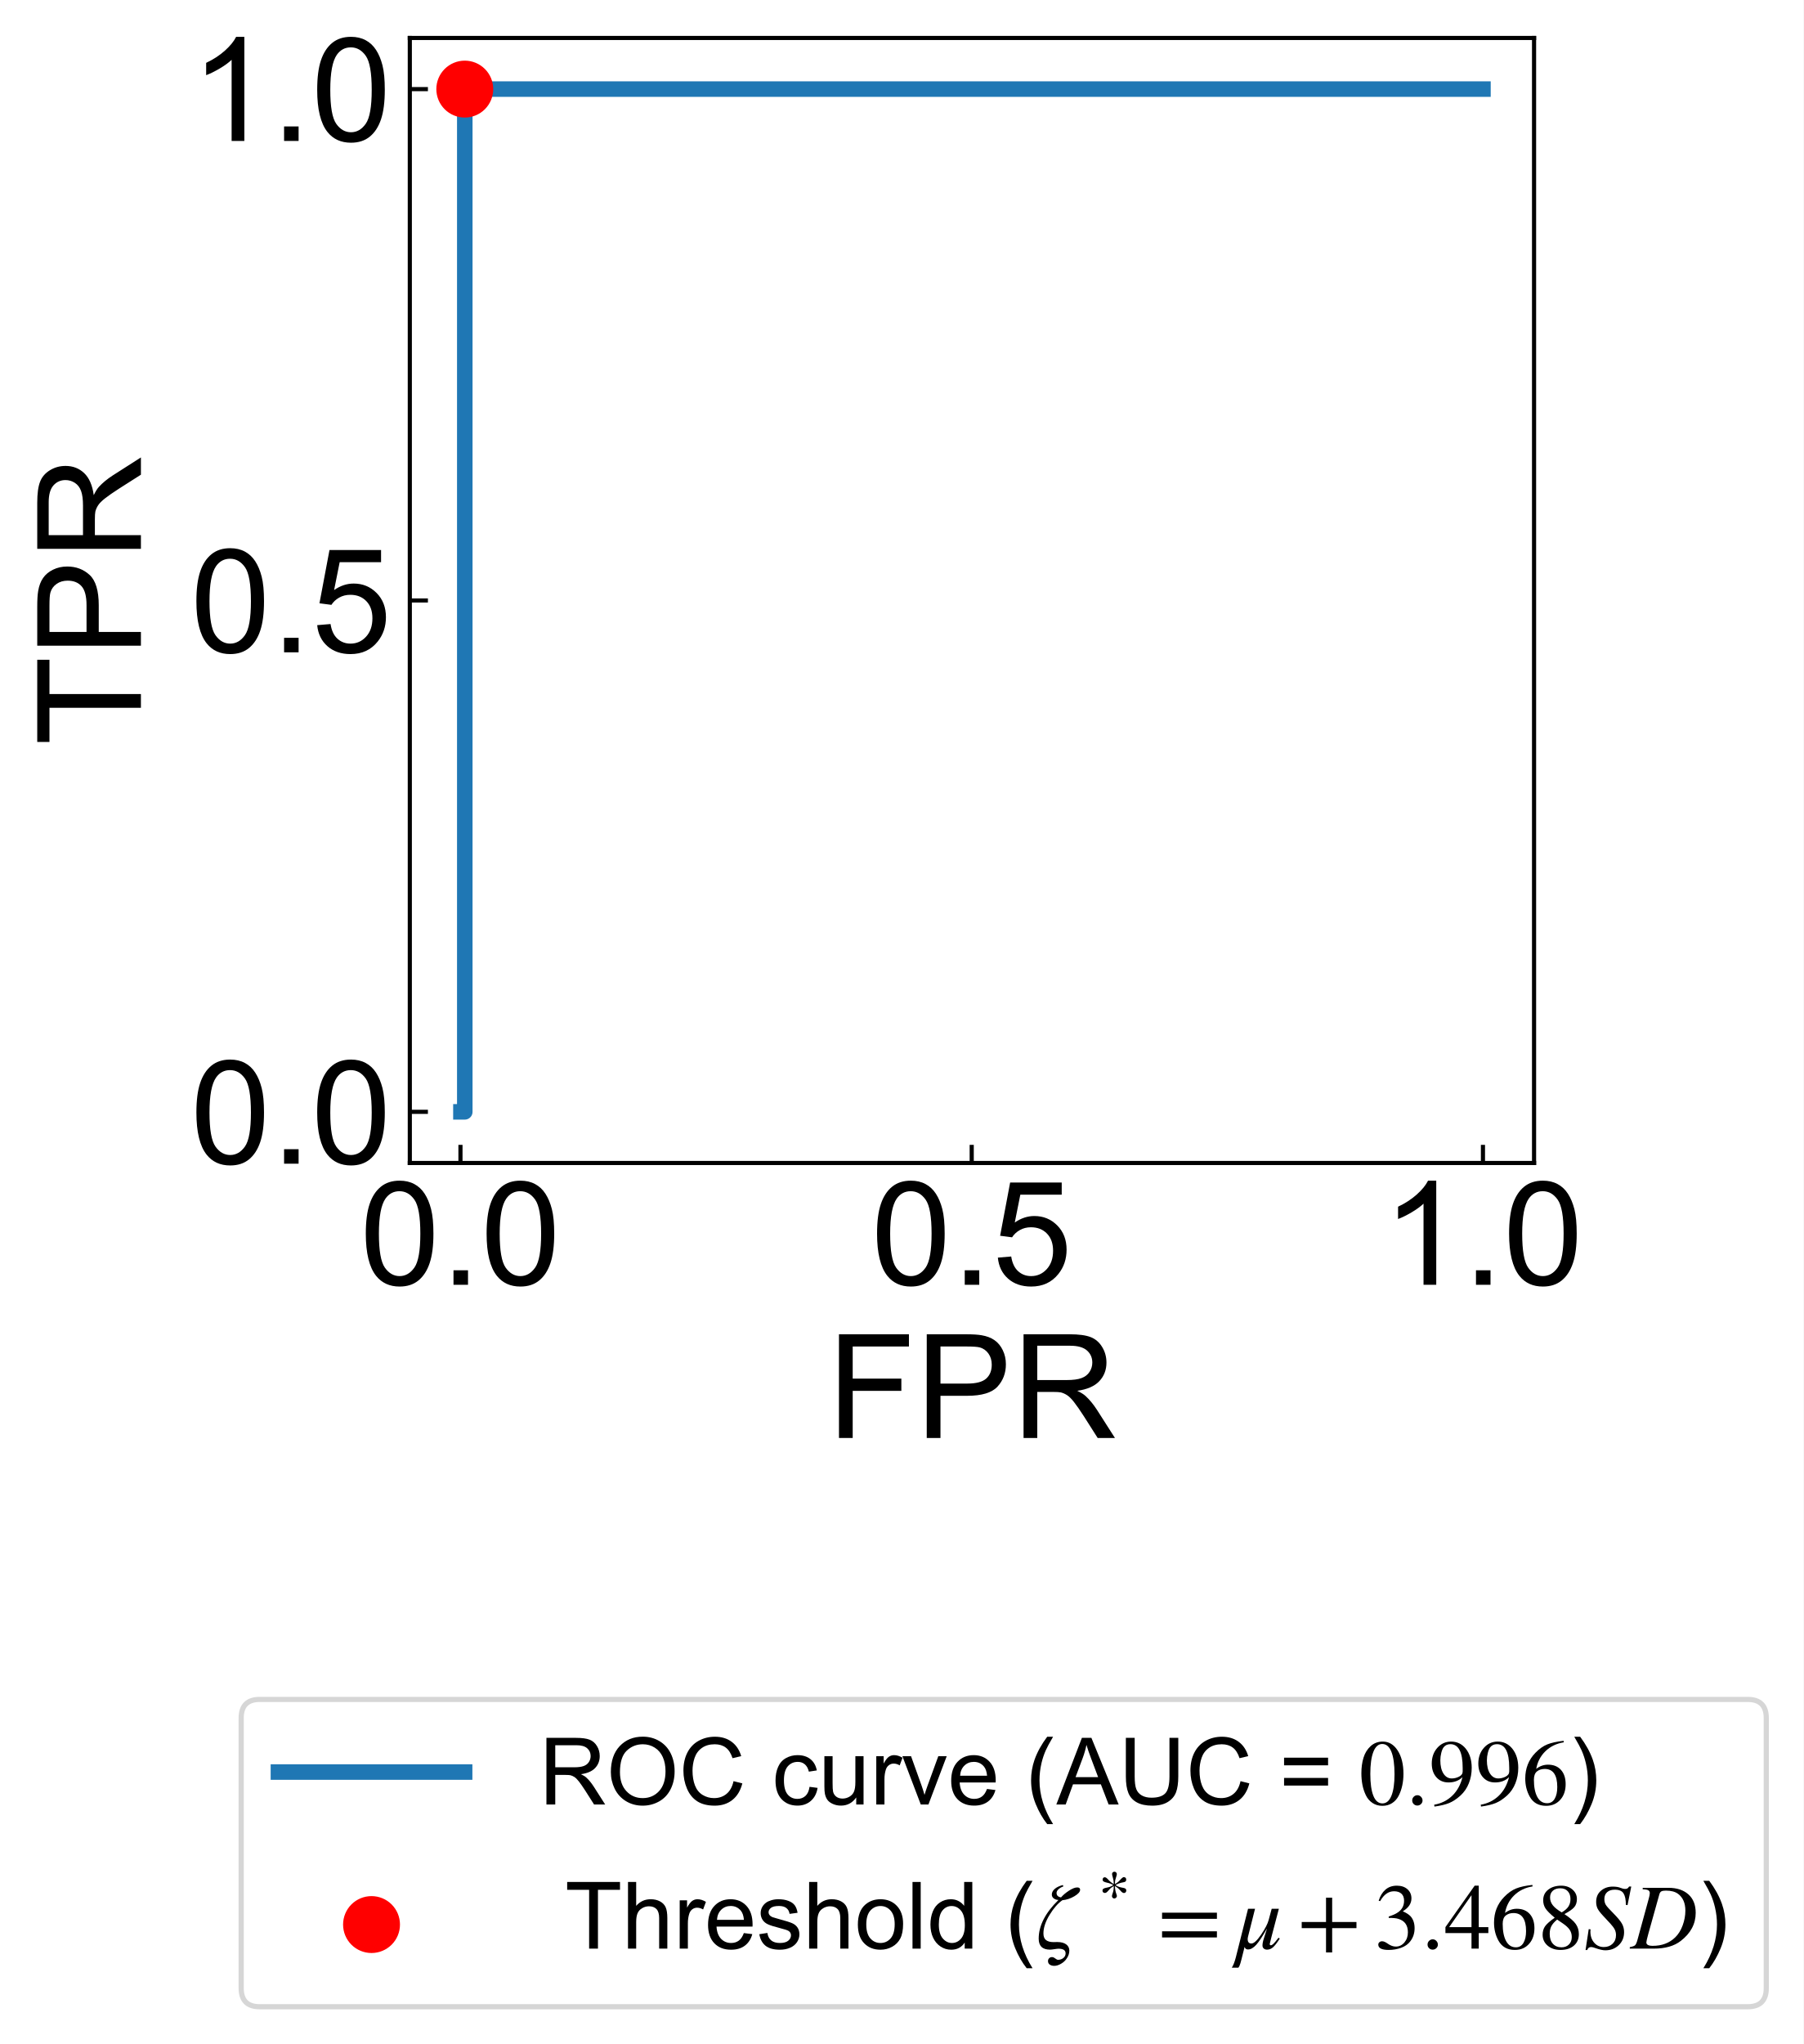
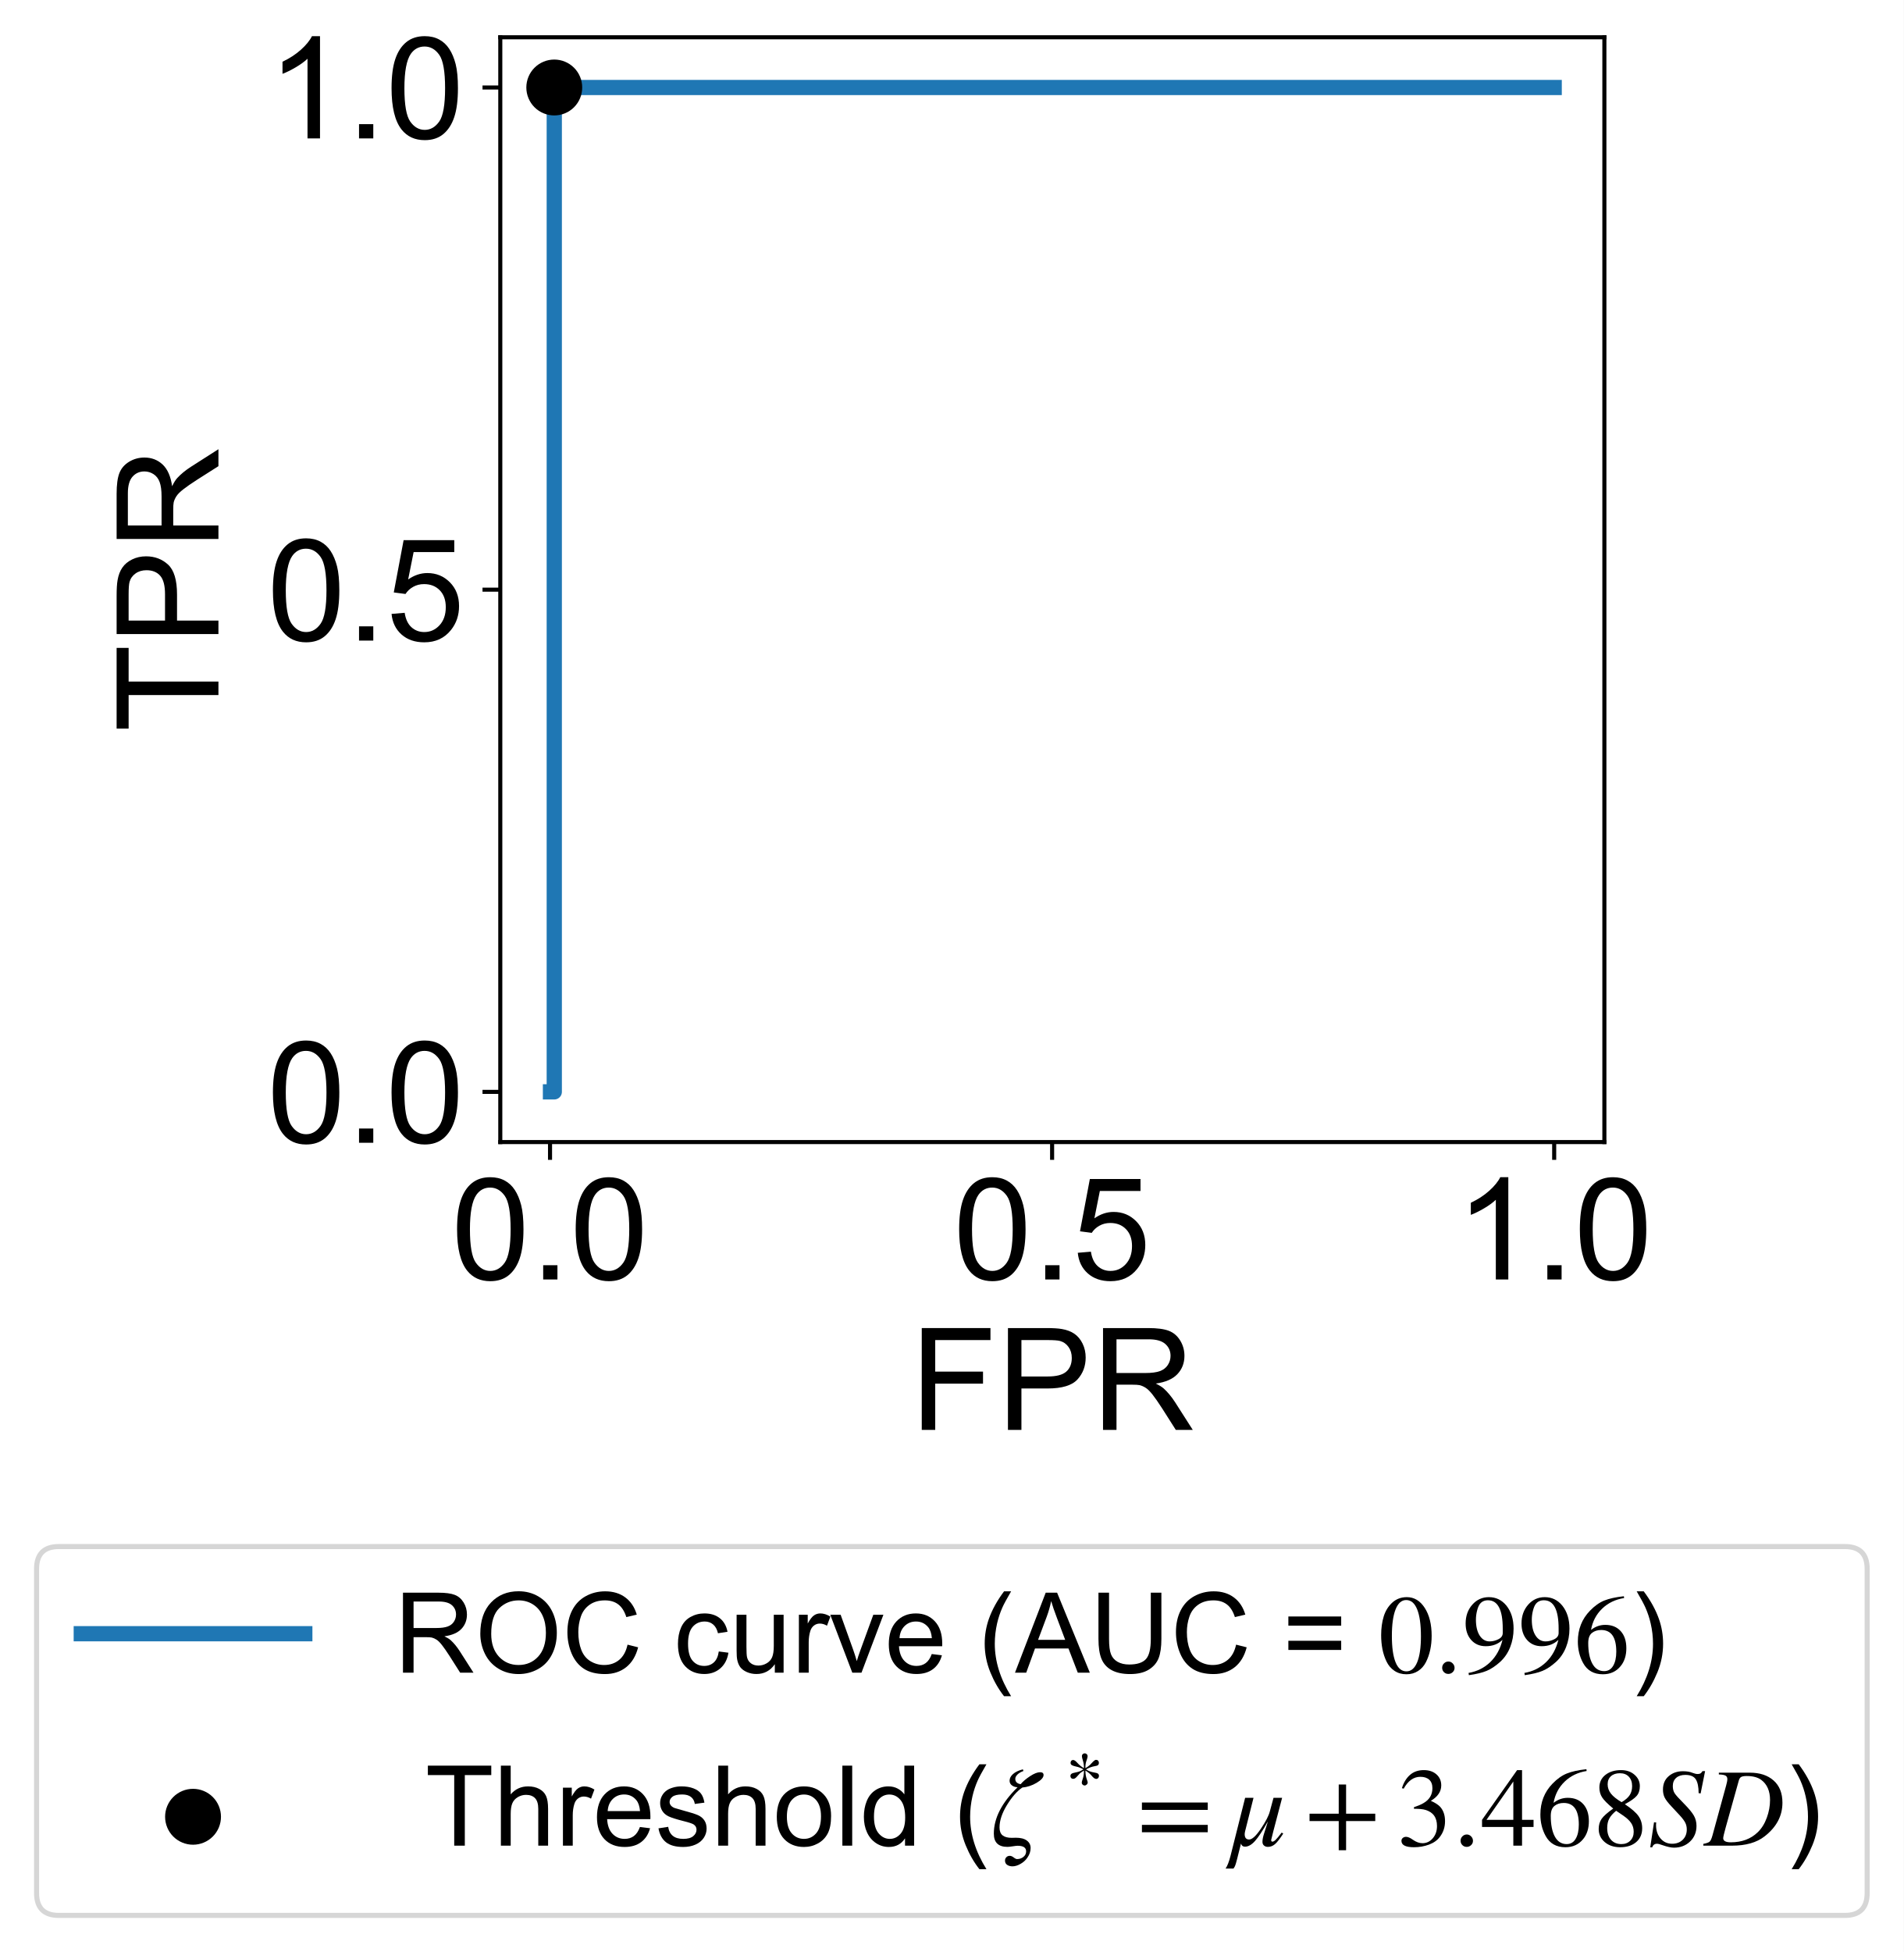
- <svg xmlns="http://www.w3.org/2000/svg" xmlns:xlink="http://www.w3.org/1999/xlink" height="395.057pt" version="1.1" viewBox="0 0 348.665 395.057" width="348.665pt">
+ <svg xmlns="http://www.w3.org/2000/svg" xmlns:xlink="http://www.w3.org/1999/xlink" height="384.185pt" version="1.1" viewBox="0 0 374.76 384.185" width="374.76pt">
  <defs>
    <style type="text/css">
*{stroke-linecap:butt;stroke-linejoin:round;}
  </style>
  </defs>
  <g id="figure_1">
    <g id="patch_1">
-       <path d="M 0 395.057  L 348.665 395.057  L 348.665 0  L 0 0  z " style="fill:#ffffff;" />
+       <path d="M 0 384.185  L 374.76 384.185  L 374.76 0  L 0 0  z " style="fill:#ffffff;" />
    </g>
    <g id="axes_1">
      <g id="patch_2">
-         <path d="M 79.227 224.777  L 296.57 224.777  L 296.57 7.337  L 79.227 7.337  z " style="fill:#ffffff;" />
+         <path d="M 98.484 224.777  L 315.828 224.777  L 315.828 7.337  L 98.484 7.337  z " style="fill:#ffffff;" />
      </g>
      <g id="line2d_1">
-         <path clip-path="url(#pb700bd5edb)" d="M 286.691 17.221  L 212.377 17.221  L 191.195 17.221  L 172.869 17.221  L 160.608 17.221  L 150.676 17.221  L 142.106 17.221  L 136.129 17.221  L 131.163 17.221  L 127.164 17.221  L 123.341 17.221  L 119.957 17.221  L 116.661 17.221  L 112.793 17.221  L 108.575 17.221  L 104.707 17.221  L 102.026 17.221  L 99.39 17.221  L 97.632 17.221  L 95.786 17.221  L 94.951 17.221  L 94.204 17.221  L 93.413 17.221  L 92.929 17.221  L 92.754 17.221  L 92.578 17.221  L 92.534 17.221  L 92.402 17.221  L 92.27 17.221  L 92.182 17.221  L 92.051 17.221  L 92.007 17.221  L 91.919 17.221  L 91.875 17.221  L 91.743 17.221  L 91.655 17.221  L 91.567 17.221  L 91.523 17.221  L 91.435 17.221  L 91.303 17.221  L 91.216 17.221  L 91.04 17.221  L 90.908 17.221  L 90.688 17.221  L 90.6 17.221  L 90.556 17.221  L 90.512 17.221  L 90.512 17.221  L 90.512 17.221  L 90.512 17.221  L 90.468 17.221  L 90.468 17.221  L 90.468 17.221  L 90.468 17.221  L 90.381 17.221  L 90.293 17.221  L 90.293 17.221  L 90.249 17.221  L 90.205 17.221  L 90.205 17.221  L 90.205 17.221  L 90.205 17.221  L 90.205 17.221  L 90.161 17.221  L 90.161 17.221  L 90.073 17.221  L 89.985 17.221  L 89.985 17.221  L 89.985 17.221  L 89.941 17.221  L 89.897 17.221  L 89.853 17.221  L 89.853 17.221  L 89.853 17.221  L 89.853 214.894  L 89.853 214.894  L 89.677 214.894  L 89.502 214.894  L 89.414 214.894  L 89.37 214.894  L 89.282 214.894  L 89.194 214.894  L 89.15 214.894  L 89.15 214.894  L 89.15 214.894  L 89.15 214.894  L 89.15 214.894  L 89.15 214.894  L 89.15 214.894  L 89.15 214.894  L 89.15 214.894  L 89.15 214.894  L 89.15 214.894  L 89.15 214.894  L 89.106 214.894  L 89.106 214.894  L 89.106 214.894  L 89.106 214.894  L 89.106 214.894  L 89.106 214.894  L 89.106 214.894  " style="fill:none;stroke:#1f77b4;stroke-linecap:square;stroke-width:3;" />
+         <path clip-path="url(#pf808d981f1)" d="M 305.948 17.221  L 231.634 17.221  L 210.452 17.221  L 192.126 17.221  L 179.865 17.221  L 169.933 17.221  L 161.363 17.221  L 155.387 17.221  L 150.421 17.221  L 146.421 17.221  L 142.598 17.221  L 139.214 17.221  L 135.918 17.221  L 132.051 17.221  L 127.832 17.221  L 123.965 17.221  L 121.284 17.221  L 118.647 17.221  L 116.889 17.221  L 115.043 17.221  L 114.208 17.221  L 113.461 17.221  L 112.67 17.221  L 112.187 17.221  L 112.011 17.221  L 111.835 17.221  L 111.791 17.221  L 111.659 17.221  L 111.528 17.221  L 111.44 17.221  L 111.308 17.221  L 111.264 17.221  L 111.176 17.221  L 111.132 17.221  L 111 17.221  L 110.912 17.221  L 110.824 17.221  L 110.781 17.221  L 110.693 17.221  L 110.561 17.221  L 110.473 17.221  L 110.297 17.221  L 110.165 17.221  L 109.946 17.221  L 109.858 17.221  L 109.814 17.221  L 109.77 17.221  L 109.77 17.221  L 109.77 17.221  L 109.77 17.221  L 109.726 17.221  L 109.726 17.221  L 109.726 17.221  L 109.726 17.221  L 109.638 17.221  L 109.55 17.221  L 109.55 17.221  L 109.506 17.221  L 109.462 17.221  L 109.462 17.221  L 109.462 17.221  L 109.462 17.221  L 109.462 17.221  L 109.418 17.221  L 109.418 17.221  L 109.33 17.221  L 109.242 17.221  L 109.242 17.221  L 109.242 17.221  L 109.198 17.221  L 109.154 17.221  L 109.111 17.221  L 109.111 17.221  L 109.111 17.221  L 109.111 214.894  L 109.111 214.894  L 108.935 214.894  L 108.759 214.894  L 108.671 214.894  L 108.627 214.894  L 108.539 214.894  L 108.451 214.894  L 108.407 214.894  L 108.407 214.894  L 108.407 214.894  L 108.407 214.894  L 108.407 214.894  L 108.407 214.894  L 108.407 214.894  L 108.407 214.894  L 108.407 214.894  L 108.407 214.894  L 108.407 214.894  L 108.407 214.894  L 108.363 214.894  L 108.363 214.894  L 108.363 214.894  L 108.363 214.894  L 108.363 214.894  L 108.363 214.894  L 108.363 214.894  " style="fill:none;stroke:#1f77b4;stroke-linecap:square;stroke-width:3;" />
      </g>
      <g id="PathCollection_1">
        <defs>
-           <path d="M 0 5  C 1.326 5 2.598 4.473 3.536 3.536  C 4.473 2.598 5 1.326 5 0  C 5 -1.326 4.473 -2.598 3.536 -3.536  C 2.598 -4.473 1.326 -5 0 -5  C -1.326 -5 -2.598 -4.473 -3.536 -3.536  C -4.473 -2.598 -5 -1.326 -5 0  C -5 1.326 -4.473 2.598 -3.536 3.536  C -2.598 4.473 -1.326 5 0 5  z " id="m36058982f4" style="stroke:#ff0000;" />
+           <path d="M 0 5  C 1.326 5 2.598 4.473 3.536 3.536  C 4.473 2.598 5 1.326 5 0  C 5 -1.326 4.473 -2.598 3.536 -3.536  C 2.598 -4.473 1.326 -5 0 -5  C -1.326 -5 -2.598 -4.473 -3.536 -3.536  C -4.473 -2.598 -5 -1.326 -5 0  C -5 1.326 -4.473 2.598 -3.536 3.536  C -2.598 4.473 -1.326 5 0 5  z " id="m55528a40db" style="stroke:#000000;" />
        </defs>
-         <g clip-path="url(#pb700bd5edb)">
-           <use style="fill:#ff0000;stroke:#ff0000;" x="89.853" xlink:href="#m36058982f4" y="17.221" />
+         <g clip-path="url(#pf808d981f1)">
+           <use style="stroke:#000000;" x="109.111" xlink:href="#m55528a40db" y="17.221" />
        </g>
      </g>
      <g id="matplotlib.axis_1">
        <g id="xtick_1">
          <g id="line2d_2">
            <defs>
-               <path d="M 0 0  L 0 -3.5  " id="m9b79acac50" style="stroke:#000000;stroke-width:0.8;" />
-             </defs>
-             <g>
-               <use style="stroke:#000000;stroke-width:0.8;" x="89.018" xlink:href="#m9b79acac50" y="224.777" />
+               <path d="M 0 0  L 0 3.5  " id="m5795ecc789" style="stroke:#000000;stroke-width:0.8;" />
+             </defs>
+             <g>
+               <use style="stroke:#000000;stroke-width:0.8;" x="108.276" xlink:href="#m5795ecc789" y="224.777" />
            </g>
          </g>
          <g id="text_1">
            <defs>
              <path d="M 4.156 35.297  Q 4.156 48 6.766 55.734  Q 9.375 63.484 14.516 67.672  Q 19.672 71.875 27.484 71.875  Q 33.25 71.875 37.594 69.547  Q 41.938 67.234 44.766 62.859  Q 47.609 58.5 49.219 52.219  Q 50.828 45.953 50.828 35.297  Q 50.828 22.703 48.234 14.969  Q 45.656 7.234 40.5 3  Q 35.359 -1.219 27.484 -1.219  Q 17.141 -1.219 11.234 6.203  Q 4.156 15.141 4.156 35.297  z M 13.188 35.297  Q 13.188 17.672 17.312 11.828  Q 21.438 6 27.484 6  Q 33.547 6 37.672 11.859  Q 41.797 17.719 41.797 35.297  Q 41.797 52.984 37.672 58.781  Q 33.547 64.594 27.391 64.594  Q 21.344 64.594 17.719 59.469  Q 13.188 52.938 13.188 35.297  z " id="ArialMT-48" />
              <path d="M 9.078 0  L 9.078 10.016  L 19.094 10.016  L 19.094 0  z " id="ArialMT-46" />
            </defs>
-             <g transform="translate(69.55822 248.3192)scale(0.28 -0.28)">
+             <g transform="translate(88.81554 251.8192)scale(0.28 -0.28)">
              <use xlink:href="#ArialMT-48" />
              <use x="55.615" xlink:href="#ArialMT-46" />
              <use x="83.398" xlink:href="#ArialMT-48" />
            </g>
          </g>
        </g>
        <g id="xtick_2">
          <g id="line2d_3">
            <g>
-               <use style="stroke:#000000;stroke-width:0.8;" x="187.855" xlink:href="#m9b79acac50" y="224.777" />
+               <use style="stroke:#000000;stroke-width:0.8;" x="207.112" xlink:href="#m5795ecc789" y="224.777" />
            </g>
          </g>
          <g id="text_2">
            <defs>
              <path d="M 4.156 18.75  L 13.375 19.531  Q 14.406 12.797 18.141 9.391  Q 21.875 6 27.156 6  Q 33.5 6 37.891 10.781  Q 42.281 15.578 42.281 23.484  Q 42.281 31 38.062 35.344  Q 33.844 39.703 27 39.703  Q 22.75 39.703 19.328 37.766  Q 15.922 35.844 13.969 32.766  L 5.719 33.844  L 12.641 70.609  L 48.25 70.609  L 48.25 62.203  L 19.672 62.203  L 15.828 42.969  Q 22.266 47.469 29.344 47.469  Q 38.719 47.469 45.156 40.969  Q 51.609 34.469 51.609 24.266  Q 51.609 14.547 45.953 7.469  Q 39.062 -1.219 27.156 -1.219  Q 17.391 -1.219 11.203 4.25  Q 5.031 9.719 4.156 18.75  z " id="ArialMT-53" />
            </defs>
-             <g transform="translate(168.3946 248.3192)scale(0.28 -0.28)">
+             <g transform="translate(187.6519 251.8192)scale(0.28 -0.28)">
              <use xlink:href="#ArialMT-48" />
              <use x="55.615" xlink:href="#ArialMT-46" />
              <use x="83.398" xlink:href="#ArialMT-53" />
            </g>
          </g>
        </g>
        <g id="xtick_3">
          <g id="line2d_4">
            <g>
-               <use style="stroke:#000000;stroke-width:0.8;" x="286.691" xlink:href="#m9b79acac50" y="224.777" />
+               <use style="stroke:#000000;stroke-width:0.8;" x="305.948" xlink:href="#m5795ecc789" y="224.777" />
            </g>
          </g>
          <g id="text_3">
            <defs>
              <path d="M 37.25 0  L 28.469 0  L 28.469 56  Q 25.297 52.984 20.141 49.953  Q 14.984 46.922 10.891 45.406  L 10.891 53.906  Q 18.266 57.375 23.781 62.297  Q 29.297 67.234 31.594 71.875  L 37.25 71.875  z " id="ArialMT-49" />
            </defs>
-             <g transform="translate(267.231 248.3192)scale(0.28 -0.28)">
+             <g transform="translate(286.4883 251.8192)scale(0.28 -0.28)">
              <use xlink:href="#ArialMT-49" />
              <use x="55.615" xlink:href="#ArialMT-46" />
              <use x="83.398" xlink:href="#ArialMT-48" />
            </g>
          </g>
        </g>
        <g id="text_4">
          <defs>
            <path d="M 8.203 0  L 8.203 71.578  L 56.5 71.578  L 56.5 63.141  L 17.672 63.141  L 17.672 40.969  L 51.266 40.969  L 51.266 32.516  L 17.672 32.516  L 17.672 0  z " id="ArialMT-70" />
            <path d="M 7.719 0  L 7.719 71.578  L 34.719 71.578  Q 41.844 71.578 45.609 70.906  Q 50.875 70.016 54.438 67.547  Q 58.016 65.094 60.188 60.641  Q 62.359 56.203 62.359 50.875  Q 62.359 41.75 56.547 35.422  Q 50.734 29.109 35.547 29.109  L 17.188 29.109  L 17.188 0  z M 17.188 37.547  L 35.688 37.547  Q 44.875 37.547 48.734 40.969  Q 52.594 44.391 52.594 50.594  Q 52.594 55.078 50.312 58.266  Q 48.047 61.469 44.344 62.5  Q 41.938 63.141 35.5 63.141  L 17.188 63.141  z " id="ArialMT-80" />
            <path d="M 7.859 0  L 7.859 71.578  L 39.594 71.578  Q 49.172 71.578 54.141 69.641  Q 59.125 67.719 62.109 62.828  Q 65.094 57.953 65.094 52.047  Q 65.094 44.438 60.156 39.203  Q 55.219 33.984 44.922 32.562  Q 48.688 30.766 50.641 29  Q 54.781 25.203 58.5 19.484  L 70.953 0  L 59.031 0  L 49.562 14.891  Q 45.406 21.344 42.719 24.75  Q 40.047 28.172 37.922 29.531  Q 35.797 30.906 33.594 31.453  Q 31.984 31.781 28.328 31.781  L 17.328 31.781  L 17.328 0  z M 17.328 39.984  L 37.703 39.984  Q 44.188 39.984 47.844 41.328  Q 51.516 42.672 53.422 45.625  Q 55.328 48.578 55.328 52.047  Q 55.328 57.125 51.641 60.391  Q 47.953 63.672 39.984 63.672  L 17.328 63.672  z " id="ArialMT-82" />
          </defs>
-           <g transform="translate(159.8985 277.9261)scale(0.28 -0.28)">
+           <g transform="translate(179.1559 281.4261)scale(0.28 -0.28)">
            <use xlink:href="#ArialMT-70" />
            <use x="61.084" xlink:href="#ArialMT-80" />
            <use x="127.783" xlink:href="#ArialMT-82" />
          </g>
        </g>
      </g>
      <g id="matplotlib.axis_2">
        <g id="ytick_1">
          <g id="line2d_5">
            <defs>
-               <path d="M 0 0  L 3.5 0  " id="md2923cc542" style="stroke:#000000;stroke-width:0.8;" />
-             </defs>
-             <g>
-               <use style="stroke:#000000;stroke-width:0.8;" x="79.227" xlink:href="#md2923cc542" y="214.894" />
+               <path d="M 0 0  L -3.5 0  " id="m96804ecf87" style="stroke:#000000;stroke-width:0.8;" />
+             </defs>
+             <g>
+               <use style="stroke:#000000;stroke-width:0.8;" x="98.484" xlink:href="#m96804ecf87" y="214.894" />
            </g>
          </g>
          <g id="text_5">
-             <g transform="translate(36.80687 224.9146)scale(0.28 -0.28)">
+             <g transform="translate(52.56419 224.9146)scale(0.28 -0.28)">
              <use xlink:href="#ArialMT-48" />
              <use x="55.615" xlink:href="#ArialMT-46" />
              <use x="83.398" xlink:href="#ArialMT-48" />
            </g>
          </g>
        </g>
        <g id="ytick_2">
          <g id="line2d_6">
            <g>
-               <use style="stroke:#000000;stroke-width:0.8;" x="79.227" xlink:href="#md2923cc542" y="116.057" />
+               <use style="stroke:#000000;stroke-width:0.8;" x="98.484" xlink:href="#m96804ecf87" y="116.057" />
            </g>
          </g>
          <g id="text_6">
-             <g transform="translate(36.80687 126.0782)scale(0.28 -0.28)">
+             <g transform="translate(52.56419 126.0782)scale(0.28 -0.28)">
              <use xlink:href="#ArialMT-48" />
              <use x="55.615" xlink:href="#ArialMT-46" />
              <use x="83.398" xlink:href="#ArialMT-53" />
            </g>
          </g>
        </g>
        <g id="ytick_3">
          <g id="line2d_7">
            <g>
-               <use style="stroke:#000000;stroke-width:0.8;" x="79.227" xlink:href="#md2923cc542" y="17.221" />
+               <use style="stroke:#000000;stroke-width:0.8;" x="98.484" xlink:href="#m96804ecf87" y="17.221" />
            </g>
          </g>
          <g id="text_7">
-             <g transform="translate(36.80687 27.24188)scale(0.28 -0.28)">
+             <g transform="translate(52.56419 27.24188)scale(0.28 -0.28)">
              <use xlink:href="#ArialMT-49" />
              <use x="55.615" xlink:href="#ArialMT-46" />
              <use x="83.398" xlink:href="#ArialMT-48" />
            </g>
          </g>
        </g>
        <g id="text_8">
          <defs>
            <path d="M 25.922 0  L 25.922 63.141  L 2.344 63.141  L 2.344 71.578  L 59.078 71.578  L 59.078 63.141  L 35.406 63.141  L 35.406 0  z " id="ArialMT-84" />
          </defs>
-           <g transform="translate(27.24188 144.0573)rotate(-90)scale(0.28 -0.28)">
+           <g transform="translate(42.99919 144.0573)rotate(-90)scale(0.28 -0.28)">
            <use xlink:href="#ArialMT-84" />
            <use x="61.084" xlink:href="#ArialMT-80" />
            <use x="127.783" xlink:href="#ArialMT-82" />
          </g>
        </g>
      </g>
      <g id="patch_3">
-         <path d="M 79.227 224.777  L 79.227 7.337  " style="fill:none;stroke:#000000;stroke-linecap:square;stroke-linejoin:miter;stroke-width:0.8;" />
+         <path d="M 98.484 224.777  L 98.484 7.337  " style="fill:none;stroke:#000000;stroke-linecap:square;stroke-linejoin:miter;stroke-width:0.8;" />
      </g>
      <g id="patch_4">
-         <path d="M 296.57 224.777  L 296.57 7.337  " style="fill:none;stroke:#000000;stroke-linecap:square;stroke-linejoin:miter;stroke-width:0.8;" />
+         <path d="M 315.828 224.777  L 315.828 7.337  " style="fill:none;stroke:#000000;stroke-linecap:square;stroke-linejoin:miter;stroke-width:0.8;" />
      </g>
      <g id="patch_5">
-         <path d="M 79.227 224.777  L 296.57 224.777  " style="fill:none;stroke:#000000;stroke-linecap:square;stroke-linejoin:miter;stroke-width:0.8;" />
+         <path d="M 98.484 224.777  L 315.828 224.777  " style="fill:none;stroke:#000000;stroke-linecap:square;stroke-linejoin:miter;stroke-width:0.8;" />
      </g>
      <g id="patch_6">
-         <path d="M 79.227 7.337  L 296.57 7.337  " style="fill:none;stroke:#000000;stroke-linecap:square;stroke-linejoin:miter;stroke-width:0.8;" />
+         <path d="M 98.484 7.337  L 315.828 7.337  " style="fill:none;stroke:#000000;stroke-linecap:square;stroke-linejoin:miter;stroke-width:0.8;" />
      </g>
      <g id="legend_1">
        <g id="patch_7">
-           <path d="M 50.225 387.857  L 337.865 387.857  Q 341.465 387.857 341.465 384.257  L 341.465 332.057  Q 341.465 328.457 337.865 328.457  L 50.225 328.457  Q 46.625 328.457 46.625 332.057  L 46.625 384.257  Q 46.625 387.857 50.225 387.857  z " style="fill:#ffffff;opacity:0.8;stroke:#cccccc;stroke-linejoin:miter;" />
+           <path d="M 11.6 376.985  L 363.16 376.985  Q 367.56 376.985 367.56 372.585  L 367.56 308.785  Q 367.56 304.385 363.16 304.385  L 11.6 304.385  Q 7.2 304.385 7.2 308.785  L 7.2 372.585  Q 7.2 376.985 11.6 376.985  z " style="fill:#ffffff;opacity:0.8;stroke:#cccccc;stroke-linejoin:miter;" />
        </g>
        <g id="line2d_8">
-           <path d="M 53.825 342.497  L 89.825 342.497  " style="fill:none;stroke:#1f77b4;stroke-linecap:square;stroke-width:3;" />
+           <path d="M 16 321.545  L 60 321.545  " style="fill:none;stroke:#1f77b4;stroke-linecap:square;stroke-width:3;" />
        </g>
        <g id="line2d_9" />
        <g id="text_9">
          <defs>
            <path d="M 4.828 34.859  Q 4.828 52.688 14.391 62.766  Q 23.969 72.859 39.109 72.859  Q 49.031 72.859 56.984 68.109  Q 64.938 63.375 69.109 54.906  Q 73.297 46.438 73.297 35.688  Q 73.297 24.812 68.891 16.219  Q 64.5 7.625 56.438 3.203  Q 48.391 -1.219 39.062 -1.219  Q 28.953 -1.219 20.984 3.656  Q 13.031 8.547 8.922 16.984  Q 4.828 25.438 4.828 34.859  z M 14.594 34.719  Q 14.594 21.781 21.547 14.328  Q 28.516 6.891 39.016 6.891  Q 49.703 6.891 56.609 14.406  Q 63.531 21.922 63.531 35.75  Q 63.531 44.484 60.578 51  Q 57.625 57.516 51.922 61.109  Q 46.234 64.703 39.156 64.703  Q 29.109 64.703 21.844 57.781  Q 14.594 50.875 14.594 34.719  z " id="ArialMT-79" />
            <path d="M 58.797 25.094  L 68.266 22.703  Q 65.281 11.031 57.547 4.906  Q 49.812 -1.219 38.625 -1.219  Q 27.047 -1.219 19.797 3.484  Q 12.547 8.203 8.766 17.141  Q 4.984 26.078 4.984 36.328  Q 4.984 47.516 9.25 55.828  Q 13.531 64.156 21.406 68.469  Q 29.297 72.797 38.766 72.797  Q 49.516 72.797 56.828 67.328  Q 64.156 61.859 67.047 51.953  L 57.719 49.75  Q 55.219 57.562 50.484 61.125  Q 45.75 64.703 38.578 64.703  Q 30.328 64.703 24.781 60.734  Q 19.234 56.781 16.984 50.109  Q 14.75 43.453 14.75 36.375  Q 14.75 27.25 17.406 20.438  Q 20.062 13.625 25.672 10.25  Q 31.297 6.891 37.844 6.891  Q 45.797 6.891 51.312 11.469  Q 56.844 16.062 58.797 25.094  z " id="ArialMT-67" />
            <path id="ArialMT-32" />
            <path d="M 40.438 19  L 49.078 17.875  Q 47.656 8.938 41.812 3.875  Q 35.984 -1.172 27.484 -1.172  Q 16.844 -1.172 10.375 5.781  Q 3.906 12.75 3.906 25.734  Q 3.906 34.125 6.688 40.422  Q 9.469 46.734 15.156 49.875  Q 20.844 53.031 27.547 53.031  Q 35.984 53.031 41.359 48.75  Q 46.734 44.484 48.25 36.625  L 39.703 35.297  Q 38.484 40.531 35.375 43.156  Q 32.281 45.797 27.875 45.797  Q 21.234 45.797 17.078 41.031  Q 12.938 36.281 12.938 25.984  Q 12.938 15.531 16.938 10.797  Q 20.953 6.062 27.391 6.062  Q 32.562 6.062 36.031 9.234  Q 39.5 12.406 40.438 19  z " id="ArialMT-99" />
            <path d="M 40.578 0  L 40.578 7.625  Q 34.516 -1.172 24.125 -1.172  Q 19.531 -1.172 15.547 0.578  Q 11.578 2.344 9.641 5  Q 7.719 7.672 6.938 11.531  Q 6.391 14.109 6.391 19.734  L 6.391 51.859  L 15.188 51.859  L 15.188 23.094  Q 15.188 16.219 15.719 13.812  Q 16.547 10.359 19.234 8.375  Q 21.922 6.391 25.875 6.391  Q 29.828 6.391 33.297 8.422  Q 36.766 10.453 38.203 13.938  Q 39.656 17.438 39.656 24.078  L 39.656 51.859  L 48.438 51.859  L 48.438 0  z " id="ArialMT-117" />
            <path d="M 6.5 0  L 6.5 51.859  L 14.406 51.859  L 14.406 44  Q 17.438 49.516 20 51.266  Q 22.562 53.031 25.641 53.031  Q 30.078 53.031 34.672 50.203  L 31.641 42.047  Q 28.422 43.953 25.203 43.953  Q 22.312 43.953 20.016 42.219  Q 17.719 40.484 16.75 37.406  Q 15.281 32.719 15.281 27.156  L 15.281 0  z " id="ArialMT-114" />
            <path d="M 21 0  L 1.266 51.859  L 10.547 51.859  L 21.688 20.797  Q 23.484 15.766 25 10.359  Q 26.172 14.453 28.266 20.219  L 39.797 51.859  L 48.828 51.859  L 29.203 0  z " id="ArialMT-118" />
            <path d="M 42.094 16.703  L 51.172 15.578  Q 49.031 7.625 43.219 3.219  Q 37.406 -1.172 28.375 -1.172  Q 17 -1.172 10.328 5.828  Q 3.656 12.844 3.656 25.484  Q 3.656 38.578 10.391 45.797  Q 17.141 53.031 27.875 53.031  Q 38.281 53.031 44.875 45.953  Q 51.469 38.875 51.469 26.031  Q 51.469 25.25 51.422 23.688  L 12.75 23.688  Q 13.234 15.141 17.578 10.594  Q 21.922 6.062 28.422 6.062  Q 33.25 6.062 36.672 8.594  Q 40.094 11.141 42.094 16.703  z M 13.234 30.906  L 42.188 30.906  Q 41.609 37.453 38.875 40.719  Q 34.672 45.797 27.984 45.797  Q 21.922 45.797 17.797 41.75  Q 13.672 37.703 13.234 30.906  z " id="ArialMT-101" />
            <path d="M 23.391 -21.047  Q 16.109 -11.859 11.078 0.438  Q 6.062 12.75 6.062 25.922  Q 6.062 37.547 9.812 48.188  Q 14.203 60.547 23.391 72.797  L 29.688 72.797  Q 23.781 62.641 21.875 58.297  Q 18.891 51.562 17.188 44.234  Q 15.094 35.109 15.094 25.875  Q 15.094 2.391 29.688 -21.047  z " id="ArialMT-40" />
            <path d="M -0.141 0  L 27.344 71.578  L 37.547 71.578  L 66.844 0  L 56.062 0  L 47.703 21.688  L 17.781 21.688  L 9.906 0  z M 20.516 29.391  L 44.781 29.391  L 37.312 49.219  Q 33.891 58.25 32.234 64.062  Q 30.859 57.172 28.375 50.391  z " id="ArialMT-65" />
            <path d="M 54.688 71.578  L 64.156 71.578  L 64.156 30.219  Q 64.156 19.438 61.719 13.078  Q 59.281 6.734 52.906 2.75  Q 46.531 -1.219 36.188 -1.219  Q 26.125 -1.219 19.719 2.25  Q 13.328 5.719 10.594 12.281  Q 7.859 18.844 7.859 30.219  L 7.859 71.578  L 17.328 71.578  L 17.328 30.281  Q 17.328 20.953 19.062 16.531  Q 20.797 12.109 25.016 9.719  Q 29.25 7.328 35.359 7.328  Q 45.797 7.328 50.234 12.062  Q 54.688 16.797 54.688 30.281  z " id="ArialMT-85" />
            <path d="M 52.828 42.094  L 5.562 42.094  L 5.562 50.297  L 52.828 50.297  z M 52.828 20.359  L 5.562 20.359  L 5.562 28.562  L 52.828 28.562  z " id="ArialMT-61" />
            <path d="M 47.594 33  Q 47.594 26.297 46.297 20.344  Q 45 14.406 42.453 9.406  Q 39.906 4.406 35.406 1.5  Q 30.906 -1.406 25 -1.406  Q 18.906 -1.406 14.297 1.688  Q 9.703 4.797 7.203 10  Q 4.703 15.203 3.547 21.094  Q 2.406 27 2.406 33.594  Q 2.406 42.906 4.703 50.344  Q 7 57.797 12.344 62.688  Q 17.703 67.594 25.406 67.594  Q 35.203 67.594 41.391 58  Q 47.594 48.406 47.594 33  z M 38 32.5  Q 38 48.297 34.641 56.641  Q 31.297 65 24.797 65  Q 18.594 65 15.297 56.594  Q 12 48.203 12 32.906  Q 12 17.5 15.297 9.344  Q 18.594 1.203 25 1.203  Q 31.297 1.203 34.641 9.344  Q 38 17.5 38 32.5  z " id="STIXGeneral-Regular-48" />
            <path d="M 18.094 4.297  Q 18.094 2.094 16.438 0.5  Q 14.797 -1.094 12.5 -1.094  Q 10.203 -1.094 8.594 0.5  Q 7 2.094 7 4.391  Q 7 6.703 8.641 8.344  Q 10.297 10 12.594 10  Q 14.797 10 16.438 8.297  Q 18.094 6.594 18.094 4.297  z " id="STIXGeneral-Regular-46" />
            <path d="M 5.906 -2.203  L 5.594 -0.203  Q 17.094 1.797 25.047 9.5  Q 33 17.203 36 29.406  Q 30.203 23.703 21 23.703  Q 12.906 23.703 7.953 29.297  Q 3 34.906 3 44  Q 3 54.094 8.953 60.844  Q 14.906 67.594 23.797 67.594  Q 33.297 67.594 39.5 60  Q 45.906 52 45.906 39.406  Q 45.906 30.594 42.844 22.844  Q 39.797 15.094 33.906 9.703  Q 27.703 4.094 21.797 1.641  Q 15.906 -0.797 5.906 -2.203  z M 36.203 35.5  L 36.203 39.406  Q 36.203 64.797 23 64.797  Q 18.297 64.797 15.703 61.406  Q 14.203 59.406 13.203 55.406  Q 12.203 51.406 12.203 47.406  Q 12.203 38.5 15.547 33.25  Q 18.906 28 24.5 28  Q 28.5 28 32.344 29.953  Q 36.203 31.906 36.203 35.5  z " id="STIXGeneral-Regular-57" />
            <path d="M 44.594 68.406  L 44.797 66.797  Q 33 64.906 25.094 57.25  Q 17.203 49.594 15.203 38.297  Q 21 42.797 27.906 42.797  Q 36.703 42.797 41.75 37.188  Q 46.797 31.594 46.797 21.906  Q 46.797 12.094 41.703 5.906  Q 35.797 -1.406 25.797 -1.406  Q 13.594 -1.406 8.094 8.703  Q 3.406 17.297 3.406 27.906  Q 3.406 44.297 14.297 55.5  Q 20.5 61.906 27.047 64.547  Q 33.594 67.203 44.594 68.406  z M 37.797 18.797  Q 37.797 38.203 24.297 38.203  Q 19.297 38.203 16 35.547  Q 12.703 32.906 12.703 26.594  Q 12.703 14.906 16.344 8.156  Q 20 1.406 26.906 1.406  Q 32.203 1.406 35 6.156  Q 37.797 10.906 37.797 18.797  z " id="STIXGeneral-Regular-54" />
            <path d="M 12.359 -21.047  L 6.062 -21.047  Q 20.656 2.391 20.656 25.875  Q 20.656 35.062 18.562 44.094  Q 16.891 51.422 13.922 58.156  Q 12.016 62.547 6.062 72.797  L 12.359 72.797  Q 21.531 60.547 25.922 48.188  Q 29.688 37.547 29.688 25.922  Q 29.688 12.75 24.625 0.438  Q 19.578 -11.859 12.359 -21.047  z " id="ArialMT-41" />
          </defs>
-           <g transform="translate(104.2254 348.7973)scale(0.18 -0.18)">
+           <g transform="translate(77.6 329.2453)scale(0.22 -0.22)">
            <use transform="translate(0 0.140625)" xlink:href="#ArialMT-82" />
            <use transform="translate(72.2168 0.140625)" xlink:href="#ArialMT-79" />
            <use transform="translate(150 0.140625)" xlink:href="#ArialMT-67" />
            <use transform="translate(222.2168 0.140625)" xlink:href="#ArialMT-32" />
            <use transform="translate(250 0.140625)" xlink:href="#ArialMT-99" />
            <use transform="translate(300 0.140625)" xlink:href="#ArialMT-117" />
            <use transform="translate(355.6152 0.140625)" xlink:href="#ArialMT-114" />
            <use transform="translate(388.916 0.140625)" xlink:href="#ArialMT-118" />
            <use transform="translate(438.916 0.140625)" xlink:href="#ArialMT-101" />
            <use transform="translate(494.5312 0.140625)" xlink:href="#ArialMT-32" />
            <use transform="translate(522.3145 0.140625)" xlink:href="#ArialMT-40" />
            <use transform="translate(555.6152 0.140625)" xlink:href="#ArialMT-65" />
            <use transform="translate(622.3145 0.140625)" xlink:href="#ArialMT-85" />
            <use transform="translate(694.5312 0.140625)" xlink:href="#ArialMT-67" />
            <use transform="translate(766.748 0.140625)" xlink:href="#ArialMT-32" />
            <use transform="translate(794.5312 0.140625)" xlink:href="#ArialMT-61" />
            <use transform="translate(852.9297 0.140625)" xlink:href="#ArialMT-32" />
            <use transform="translate(880.7129 0.140625)" xlink:href="#STIXGeneral-Regular-48" />
            <use transform="translate(930.7129 0.140625)" xlink:href="#STIXGeneral-Regular-46" />
            <use transform="translate(955.7129 0.140625)" xlink:href="#STIXGeneral-Regular-57" />
            <use transform="translate(1005.713 0.140625)" xlink:href="#STIXGeneral-Regular-57" />
            <use transform="translate(1055.713 0.140625)" xlink:href="#STIXGeneral-Regular-54" />
            <use transform="translate(1105.713 0.140625)" xlink:href="#ArialMT-41" />
          </g>
        </g>
        <g id="PathCollection_2">
          <g>
-             <use style="fill:#ff0000;stroke:#ff0000;" x="71.825" xlink:href="#m36058982f4" y="371.972" />
+             <use style="stroke:#000000;" x="38" xlink:href="#m55528a40db" y="357.57" />
          </g>
        </g>
        <g id="text_10">
          <defs>
            <path d="M 6.594 0  L 6.594 71.578  L 15.375 71.578  L 15.375 45.906  Q 21.531 53.031 30.906 53.031  Q 36.672 53.031 40.922 50.75  Q 45.172 48.484 47 44.484  Q 48.828 40.484 48.828 32.859  L 48.828 0  L 40.047 0  L 40.047 32.859  Q 40.047 39.453 37.188 42.453  Q 34.328 45.453 29.109 45.453  Q 25.203 45.453 21.75 43.422  Q 18.312 41.406 16.844 37.938  Q 15.375 34.469 15.375 28.375  L 15.375 0  z " id="ArialMT-104" />
            <path d="M 3.078 15.484  L 11.766 16.844  Q 12.5 11.625 15.844 8.844  Q 19.188 6.062 25.203 6.062  Q 31.25 6.062 34.172 8.516  Q 37.109 10.984 37.109 14.312  Q 37.109 17.281 34.516 19  Q 32.719 20.172 25.531 21.969  Q 15.875 24.422 12.141 26.203  Q 8.406 27.984 6.469 31.125  Q 4.547 34.281 4.547 38.094  Q 4.547 41.547 6.125 44.5  Q 7.719 47.469 10.453 49.422  Q 12.5 50.922 16.031 51.969  Q 19.578 53.031 23.641 53.031  Q 29.734 53.031 34.344 51.266  Q 38.969 49.516 41.156 46.5  Q 43.359 43.5 44.188 38.484  L 35.594 37.312  Q 35.016 41.312 32.203 43.547  Q 29.391 45.797 24.266 45.797  Q 18.219 45.797 15.625 43.797  Q 13.031 41.797 13.031 39.109  Q 13.031 37.406 14.109 36.031  Q 15.188 34.625 17.484 33.688  Q 18.797 33.203 25.25 31.453  Q 34.578 28.953 38.25 27.359  Q 41.938 25.781 44.031 22.75  Q 46.141 19.734 46.141 15.234  Q 46.141 10.844 43.578 6.953  Q 41.016 3.078 36.172 0.953  Q 31.344 -1.172 25.25 -1.172  Q 15.141 -1.172 9.844 3.031  Q 4.547 7.234 3.078 15.484  z " id="ArialMT-115" />
            <path d="M 3.328 25.922  Q 3.328 40.328 11.328 47.266  Q 18.016 53.031 27.641 53.031  Q 38.328 53.031 45.109 46.016  Q 51.906 39.016 51.906 26.656  Q 51.906 16.656 48.906 10.906  Q 45.906 5.172 40.156 2  Q 34.422 -1.172 27.641 -1.172  Q 16.75 -1.172 10.031 5.812  Q 3.328 12.797 3.328 25.922  z M 12.359 25.922  Q 12.359 15.969 16.703 11.016  Q 21.047 6.062 27.641 6.062  Q 34.188 6.062 38.531 11.031  Q 42.875 16.016 42.875 26.219  Q 42.875 35.844 38.5 40.797  Q 34.125 45.75 27.641 45.75  Q 21.047 45.75 16.703 40.812  Q 12.359 35.891 12.359 25.922  z " id="ArialMT-111" />
            <path d="M 6.391 0  L 6.391 71.578  L 15.188 71.578  L 15.188 0  z " id="ArialMT-108" />
            <path d="M 40.234 0  L 40.234 6.547  Q 35.297 -1.172 25.734 -1.172  Q 19.531 -1.172 14.328 2.25  Q 9.125 5.672 6.266 11.797  Q 3.422 17.922 3.422 25.875  Q 3.422 33.641 6 39.969  Q 8.594 46.297 13.766 49.656  Q 18.953 53.031 25.344 53.031  Q 30.031 53.031 33.688 51.047  Q 37.359 49.078 39.656 45.906  L 39.656 71.578  L 48.391 71.578  L 48.391 0  z M 12.453 25.875  Q 12.453 15.922 16.641 10.984  Q 20.844 6.062 26.562 6.062  Q 32.328 6.062 36.344 10.766  Q 40.375 15.484 40.375 25.141  Q 40.375 35.797 36.266 40.766  Q 32.172 45.75 26.172 45.75  Q 20.312 45.75 16.375 40.969  Q 12.453 36.188 12.453 25.875  z " id="ArialMT-100" />
            <path d="M 29 68.297  L 29.5 66.797  Q 26 65.5 24.094 63.594  Q 22.203 61.703 22.203 59.797  Q 22.203 55.797 27 55  Q 30 58.594 35.391 62.141  Q 40.797 65.703 44.406 65.703  Q 47.5 65.703 47.5 63.203  Q 47.5 59.906 41.344 56.25  Q 35.203 52.594 28.5 52  Q 21.406 47.203 14.75 36.344  Q 8.094 25.5 8.094 16.297  Q 8.094 11.406 10.844 9.203  Q 13.594 7 19 7  Q 19.703 7 21.094 7.047  Q 22.5 7.094 22.797 7.094  Q 29.094 7.094 32.5 4.594  Q 35.906 2.094 35.906 -2.094  Q 35.906 -6.594 33.094 -10.594  Q 30.906 -14 27 -16.25  Q 23.094 -18.5 19.703 -18.5  Q 16.906 -18.5 14.953 -17.203  Q 13 -15.906 13 -13.297  Q 13 -11.594 14.203 -10.344  Q 15.406 -9.094 17.297 -9.094  Q 18.906 -9.094 20.75 -10.547  Q 22.594 -12 23.797 -12  Q 27.094 -12 29.5 -10.047  Q 31.906 -8.094 31.906 -5.094  Q 31.906 -0.094 24.297 -0.094  Q 23 -0.094 19.844 -0.594  Q 16.703 -1.094 15.203 -1.094  Q 3 -1.094 3 10.703  Q 3 31.5 24.203 52.203  L 24.094 52.297  Q 21.5 52.297 19.297 53.844  Q 17.094 55.406 17.094 58.094  Q 17.094 61.297 20.141 64.047  Q 23.203 66.797 29 68.297  z " id="STIXGeneral-Italic-950" />
            <path d="M 26.797 47.094  L 27.703 46.5  Q 31.406 44.094 37.297 43.094  Q 40.703 42.594 42 41.641  Q 43.297 40.703 43.297 38.797  Q 43.297 37.094 42.297 36  Q 41.297 34.906 39.703 34.906  Q 37.203 34.906 33.703 39.297  Q 31.406 42.094 26.797 45.094  L 26 45.594  L 26 44.703  Q 26 39.094 28 33.703  Q 28.906 31.203 28.906 30.406  Q 28.906 28.906 27.656 27.703  Q 26.406 26.5 24.906 26.5  Q 23.5 26.5 22.391 27.594  Q 21.297 28.703 21.297 30.094  Q 21.297 31.5 22.5 34.797  Q 24.094 39.094 24.094 44.703  L 24.094 45.594  Q 20.094 43.094 18.906 42  Q 17.703 40.797 14.797 37.5  Q 12.594 35 10.5 35  Q 8.797 35 7.797 36  Q 6.797 37 6.797 38.594  Q 6.797 40.5 8.25 41.5  Q 9.703 42.5 13.094 43.094  Q 16.594 43.797 18.438 44.5  Q 20.297 45.203 23.406 47.094  Q 19.094 49.703 13.703 50.797  Q 10 51.594 8.5 52.594  Q 7 53.594 7 55.406  Q 7 57 7.891 58.047  Q 8.797 59.094 10.297 59.094  Q 12.297 59.094 15.203 55.906  Q 19.406 51.203 24.094 48.594  L 24.094 49.906  Q 24.094 54 22.594 59  Q 21.5 62.297 21.5 64.203  Q 21.5 65.594 22.547 66.594  Q 23.594 67.594 25.094 67.594  Q 26.594 67.594 27.688 66.547  Q 28.797 65.5 28.797 64  Q 28.797 62.406 27.703 59.297  Q 26 54.797 26 51  L 26 48.594  Q 29.406 50.594 31.797 52.797  Q 32.297 53.297 33.641 54.75  Q 35 56.203 35.797 57  Q 36.594 57.797 37.641 58.547  Q 38.703 59.297 39.5 59.297  Q 41.203 59.297 42.203 58.25  Q 43.203 57.203 43.203 55.5  Q 43.203 53.5 42.047 52.547  Q 40.906 51.594 38 51.203  Q 32.406 50.297 26.797 47.094  z " id="STIXGeneral-Regular-42" />
            <path d="M 63.703 32  L 4.797 32  L 4.797 38.594  L 63.703 38.594  z M 63.703 12  L 4.797 12  L 4.797 18.594  L 63.703 18.594  z " id="STIXGeneral-Regular-61" />
            <path d="M 46.906 11.703  L 48.297 10.797  Q 43.703 3.703 40.844 1.297  Q 38 -1.094 34.594 -1.094  Q 32.5 -1.094 31.094 0.094  Q 29.703 1.297 29.703 3.406  Q 29.703 6.5 31.203 11  L 34.5 21.406  L 34.406 21.406  Q 27.594 9.297 23.047 4.188  Q 18.5 -0.906 14.094 -0.906  Q 11.297 -0.906 10.5 1.906  Q 9.594 -1.703 8.547 -5.844  Q 7.5 -10 7.047 -11.844  Q 6.594 -13.703 6 -15.703  Q 5.406 -17.703 4.906 -18.703  Q 4.406 -19.703 3.797 -20.5  L -3.297 -20.5  Q -0.906 -17 1.094 -9.297  L 14.203 42.797  L 21.703 42.797  L 14.203 13  Q 13.797 11.203 13.797 10.297  Q 13.797 5.5 17.797 5.5  Q 21.797 5.5 28.297 15.141  Q 34.797 24.797 36.297 30.594  L 39.594 42.797  L 47.297 42.797  L 39.406 12.797  Q 37.5 5.203 37.5 5.094  Q 37.5 3.594 38.594 3.594  Q 39.797 3.594 41.438 5.141  Q 43.094 6.703 46.906 11.703  z " id="STIXGeneral-Italic-956" />
            <path d="M 63.594 22  L 37.5 22  L 37.5 -4.094  L 30.906 -4.094  L 30.906 22  L 4.797 22  L 4.797 28.594  L 30.906 28.594  L 30.906 54.703  L 37.5 54.703  L 37.5 28.594  L 63.594 28.594  z " id="STIXGeneral-Regular-43" />
            <path d="M 6.094 51  L 4.5 51.406  Q 6.797 58.906 11.688 63.25  Q 16.594 67.594 24.094 67.594  Q 31.094 67.594 35.391 63.797  Q 39.703 60 39.703 53.906  Q 39.703 45.703 30.406 40.094  Q 35.906 37.703 38.703 34.797  Q 43.094 29.906 43.094 21.906  Q 43.094 13.906 38.5 7.906  Q 35.094 3.297 28.75 0.938  Q 22.406 -1.406 15.297 -1.406  Q 4.094 -1.406 4.094 4.297  Q 4.094 5.906 5.297 6.906  Q 6.5 7.906 8.203 7.906  Q 10.703 7.906 14.297 5.297  Q 18.703 2.203 22.906 2.203  Q 28.406 2.203 32.156 6.641  Q 35.906 11.094 35.906 17.5  Q 35.906 29 25.5 32  Q 22.406 33 15.297 33  L 15.297 34.406  Q 20.906 36.297 23.703 38  Q 31.797 42.594 31.797 51.406  Q 31.797 56.406 28.938 59  Q 26.094 61.594 21 61.594  Q 12 61.594 6.094 51  z " id="STIXGeneral-Regular-51" />
            <path d="M 47.297 16.703  L 37 16.703  L 37 0  L 29.203 0  L 29.203 16.703  L 1.203 16.703  L 1.203 23.094  L 32.594 67.594  L 37 67.594  L 37 23.094  L 47.297 23.094  z M 29.203 23.094  L 29.203 57.406  L 5.203 23.094  z " id="STIXGeneral-Regular-52" />
            <path d="M 44.5 15.5  Q 44.5 7.797 39.141 3.188  Q 33.797 -1.406 24.797 -1.406  Q 16.406 -1.406 11 3.188  Q 5.594 7.797 5.594 14.906  Q 5.594 20.203 8.188 23.953  Q 10.797 27.703 18.594 33.203  Q 11.094 39.406 8.641 43.203  Q 6.203 47 6.203 52  Q 6.203 59.094 11.641 63.344  Q 17.094 67.594 25.594 67.594  Q 32.906 67.594 37.656 63.438  Q 42.406 59.297 42.406 53.297  Q 42.406 47.797 39.547 44.5  Q 36.703 41.203 29 37.094  Q 38 31.094 41.25 26.391  Q 44.5 21.703 44.5 15.5  z M 35.5 53.297  Q 35.5 58.5 32.594 61.641  Q 29.703 64.797 24.594 64.797  Q 19.5 64.797 16.547 62.141  Q 13.594 59.5 13.594 54.891  Q 13.594 50.297 16.547 46.547  Q 19.5 42.797 26.094 38.906  Q 31.203 41.906 33.344 45.25  Q 35.5 48.594 35.5 53.297  z M 27.094 27.203  L 21.203 31.203  Q 16.797 27.594 15 24.141  Q 13.203 20.703 13.203 15.797  Q 13.203 9 16.641 5.203  Q 20.094 1.406 25.906 1.406  Q 30.797 1.406 33.844 4.453  Q 36.906 7.5 36.906 12.406  Q 36.906 16.906 34.594 20.297  Q 32.297 23.703 27.094 27.203  z " id="STIXGeneral-Regular-56" />
            <path d="M 50.797 66.703  L 46.797 46.703  L 45 47  Q 45 55.297 42.5 59.297  Q 40 63.297 33.094 63.297  Q 27.906 63.297 24.906 60.641  Q 21.906 58 21.906 53.297  Q 21.906 49.5 23.5 46.953  Q 25.094 44.406 31.797 37.703  Q 38.5 30.906 40.797 26.797  Q 43.094 22.703 43.094 17.703  Q 43.094 9.203 37.344 3.703  Q 31.594 -1.797 22.906 -1.797  Q 19.094 -1.797 12.5 0.5  Q 9.297 1.703 7.797 1.703  Q 4.5 1.703 3.5 -1.5  L 1.703 -1.5  L 5.094 20.906  L 7.094 20.703  Q 6.906 19.797 6.906 18.406  Q 6.906 11.094 10.953 6.391  Q 15 1.703 21.297 1.703  Q 27.094 1.703 30.75 5.25  Q 34.406 8.797 34.406 14.5  Q 34.406 17.797 33.094 20.438  Q 31.797 23.094 28.406 26.797  L 24.5 31  Q 24.203 31.297 22.797 32.844  Q 21.406 34.406 20.594 35.203  Q 16.094 40 14.594 43.047  Q 13.094 46.094 13.094 50.203  Q 13.094 57.797 18.25 62.188  Q 23.406 66.594 30.906 66.594  Q 36.094 66.594 39.406 65.203  Q 42.297 64.094 44 64.094  Q 45.703 64.094 46.594 64.594  Q 47.5 65.094 48.5 66.703  z " id="STIXGeneral-Italic-83" />
            <path d="M 13.094 65.297  L 40.797 65.297  Q 54.203 65.297 62.094 58.297  Q 70 51.297 70 38.406  Q 70 20.703 54 8.297  Q 43.406 0 24.906 0  L -0.797 0  L -0.797 1.594  Q 3.5 2.406 4.844 3.594  Q 6.203 4.797 7.406 9.203  L 19.594 53.703  Q 20.703 57.594 20.703 59.594  Q 20.703 61.703 19.094 62.641  Q 17.5 63.594 13.094 63.703  z M 31 58.406  L 19.203 16.203  Q 17 8.203 17 6.703  Q 17 3 23.797 3  Q 38.594 3 47.906 12  Q 53.094 17 56 24.953  Q 58.906 32.906 58.906 40.797  Q 58.906 52.906 51.094 58.797  Q 46.406 62.297 38 62.297  Q 34.797 62.297 33.25 61.547  Q 31.703 60.797 31 58.406  z " id="STIXGeneral-Italic-68" />
          </defs>
-           <g transform="translate(104.2254 376.6973)scale(0.18 -0.18)">
+           <g transform="translate(77.6 363.3453)scale(0.22 -0.22)">
            <use transform="translate(0 0.409375)" xlink:href="#ArialMT-32" />
            <use transform="translate(27.7832 0.409375)" xlink:href="#ArialMT-84" />
            <use transform="translate(88.86719 0.409375)" xlink:href="#ArialMT-104" />
            <use transform="translate(144.4824 0.409375)" xlink:href="#ArialMT-114" />
            <use transform="translate(177.7832 0.409375)" xlink:href="#ArialMT-101" />
            <use transform="translate(233.3984 0.409375)" xlink:href="#ArialMT-115" />
            <use transform="translate(283.3984 0.409375)" xlink:href="#ArialMT-104" />
            <use transform="translate(339.0137 0.409375)" xlink:href="#ArialMT-111" />
            <use transform="translate(394.6289 0.409375)" xlink:href="#ArialMT-108" />
            <use transform="translate(416.8457 0.409375)" xlink:href="#ArialMT-100" />
            <use transform="translate(472.4609 0.409375)" xlink:href="#ArialMT-32" />
            <use transform="translate(500.2441 0.409375)" xlink:href="#ArialMT-40" />
            <use transform="translate(533.5449 0.409375)" xlink:href="#STIXGeneral-Italic-950" />
            <use transform="translate(600.3087 35.68438)scale(0.7)" xlink:href="#STIXGeneral-Regular-42" />
            <use transform="translate(664.2661 0.409375)" xlink:href="#STIXGeneral-Regular-61" />
            <use transform="translate(747.206 0.409375)" xlink:href="#STIXGeneral-Italic-956" />
            <use transform="translate(814.246 0.409375)" xlink:href="#STIXGeneral-Regular-43" />
            <use transform="translate(897.186 0.409375)" xlink:href="#STIXGeneral-Regular-51" />
            <use transform="translate(947.186 0.409375)" xlink:href="#STIXGeneral-Regular-46" />
            <use transform="translate(972.186 0.409375)" xlink:href="#STIXGeneral-Regular-52" />
            <use transform="translate(1022.186 0.409375)" xlink:href="#STIXGeneral-Regular-54" />
            <use transform="translate(1072.186 0.409375)" xlink:href="#STIXGeneral-Regular-56" />
            <use transform="translate(1122.186 0.409375)" xlink:href="#STIXGeneral-Italic-83" />
            <use transform="translate(1172.186 0.409375)" xlink:href="#STIXGeneral-Italic-68" />
            <use transform="translate(1244.386 0.409375)" xlink:href="#ArialMT-41" />
          </g>
        </g>
      </g>
    </g>
  </g>
  <defs>
-     <clipPath id="pb700bd5edb">
-       <rect height="217.44" width="217.343" x="79.227" y="7.337" />
+     <clipPath id="pf808d981f1">
+       <rect height="217.44" width="217.343" x="98.484" y="7.337" />
    </clipPath>
  </defs>
</svg>
